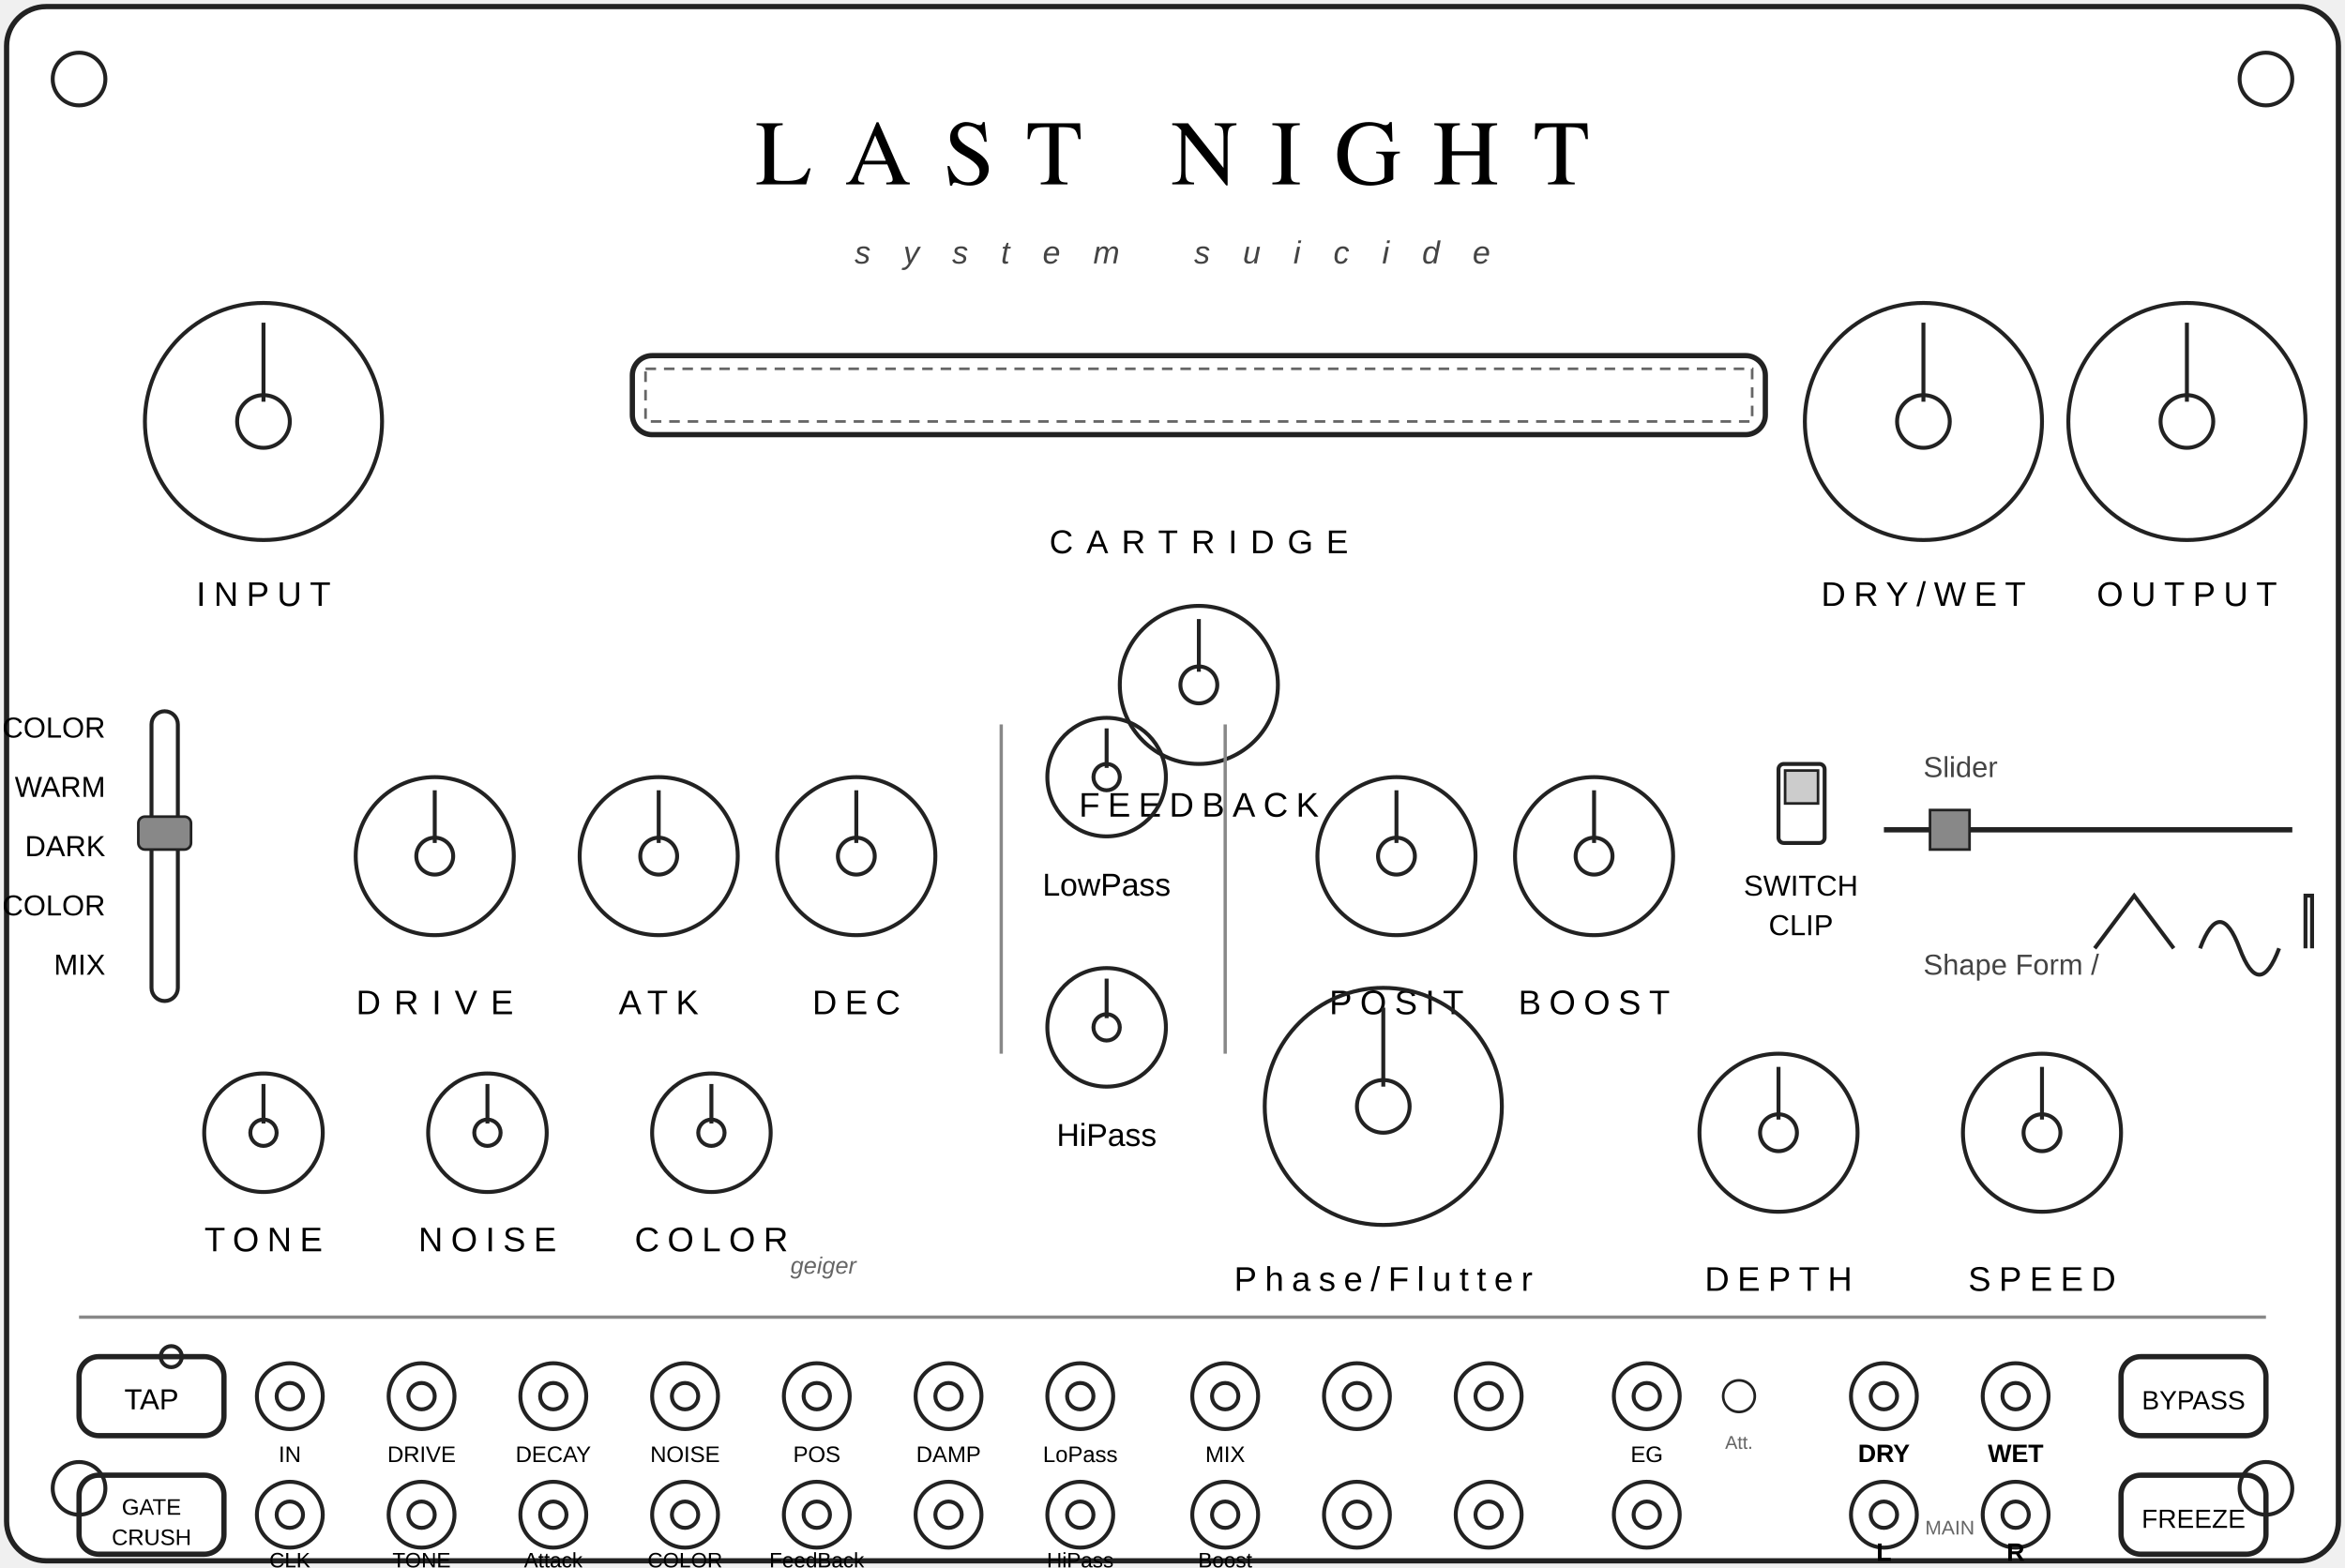
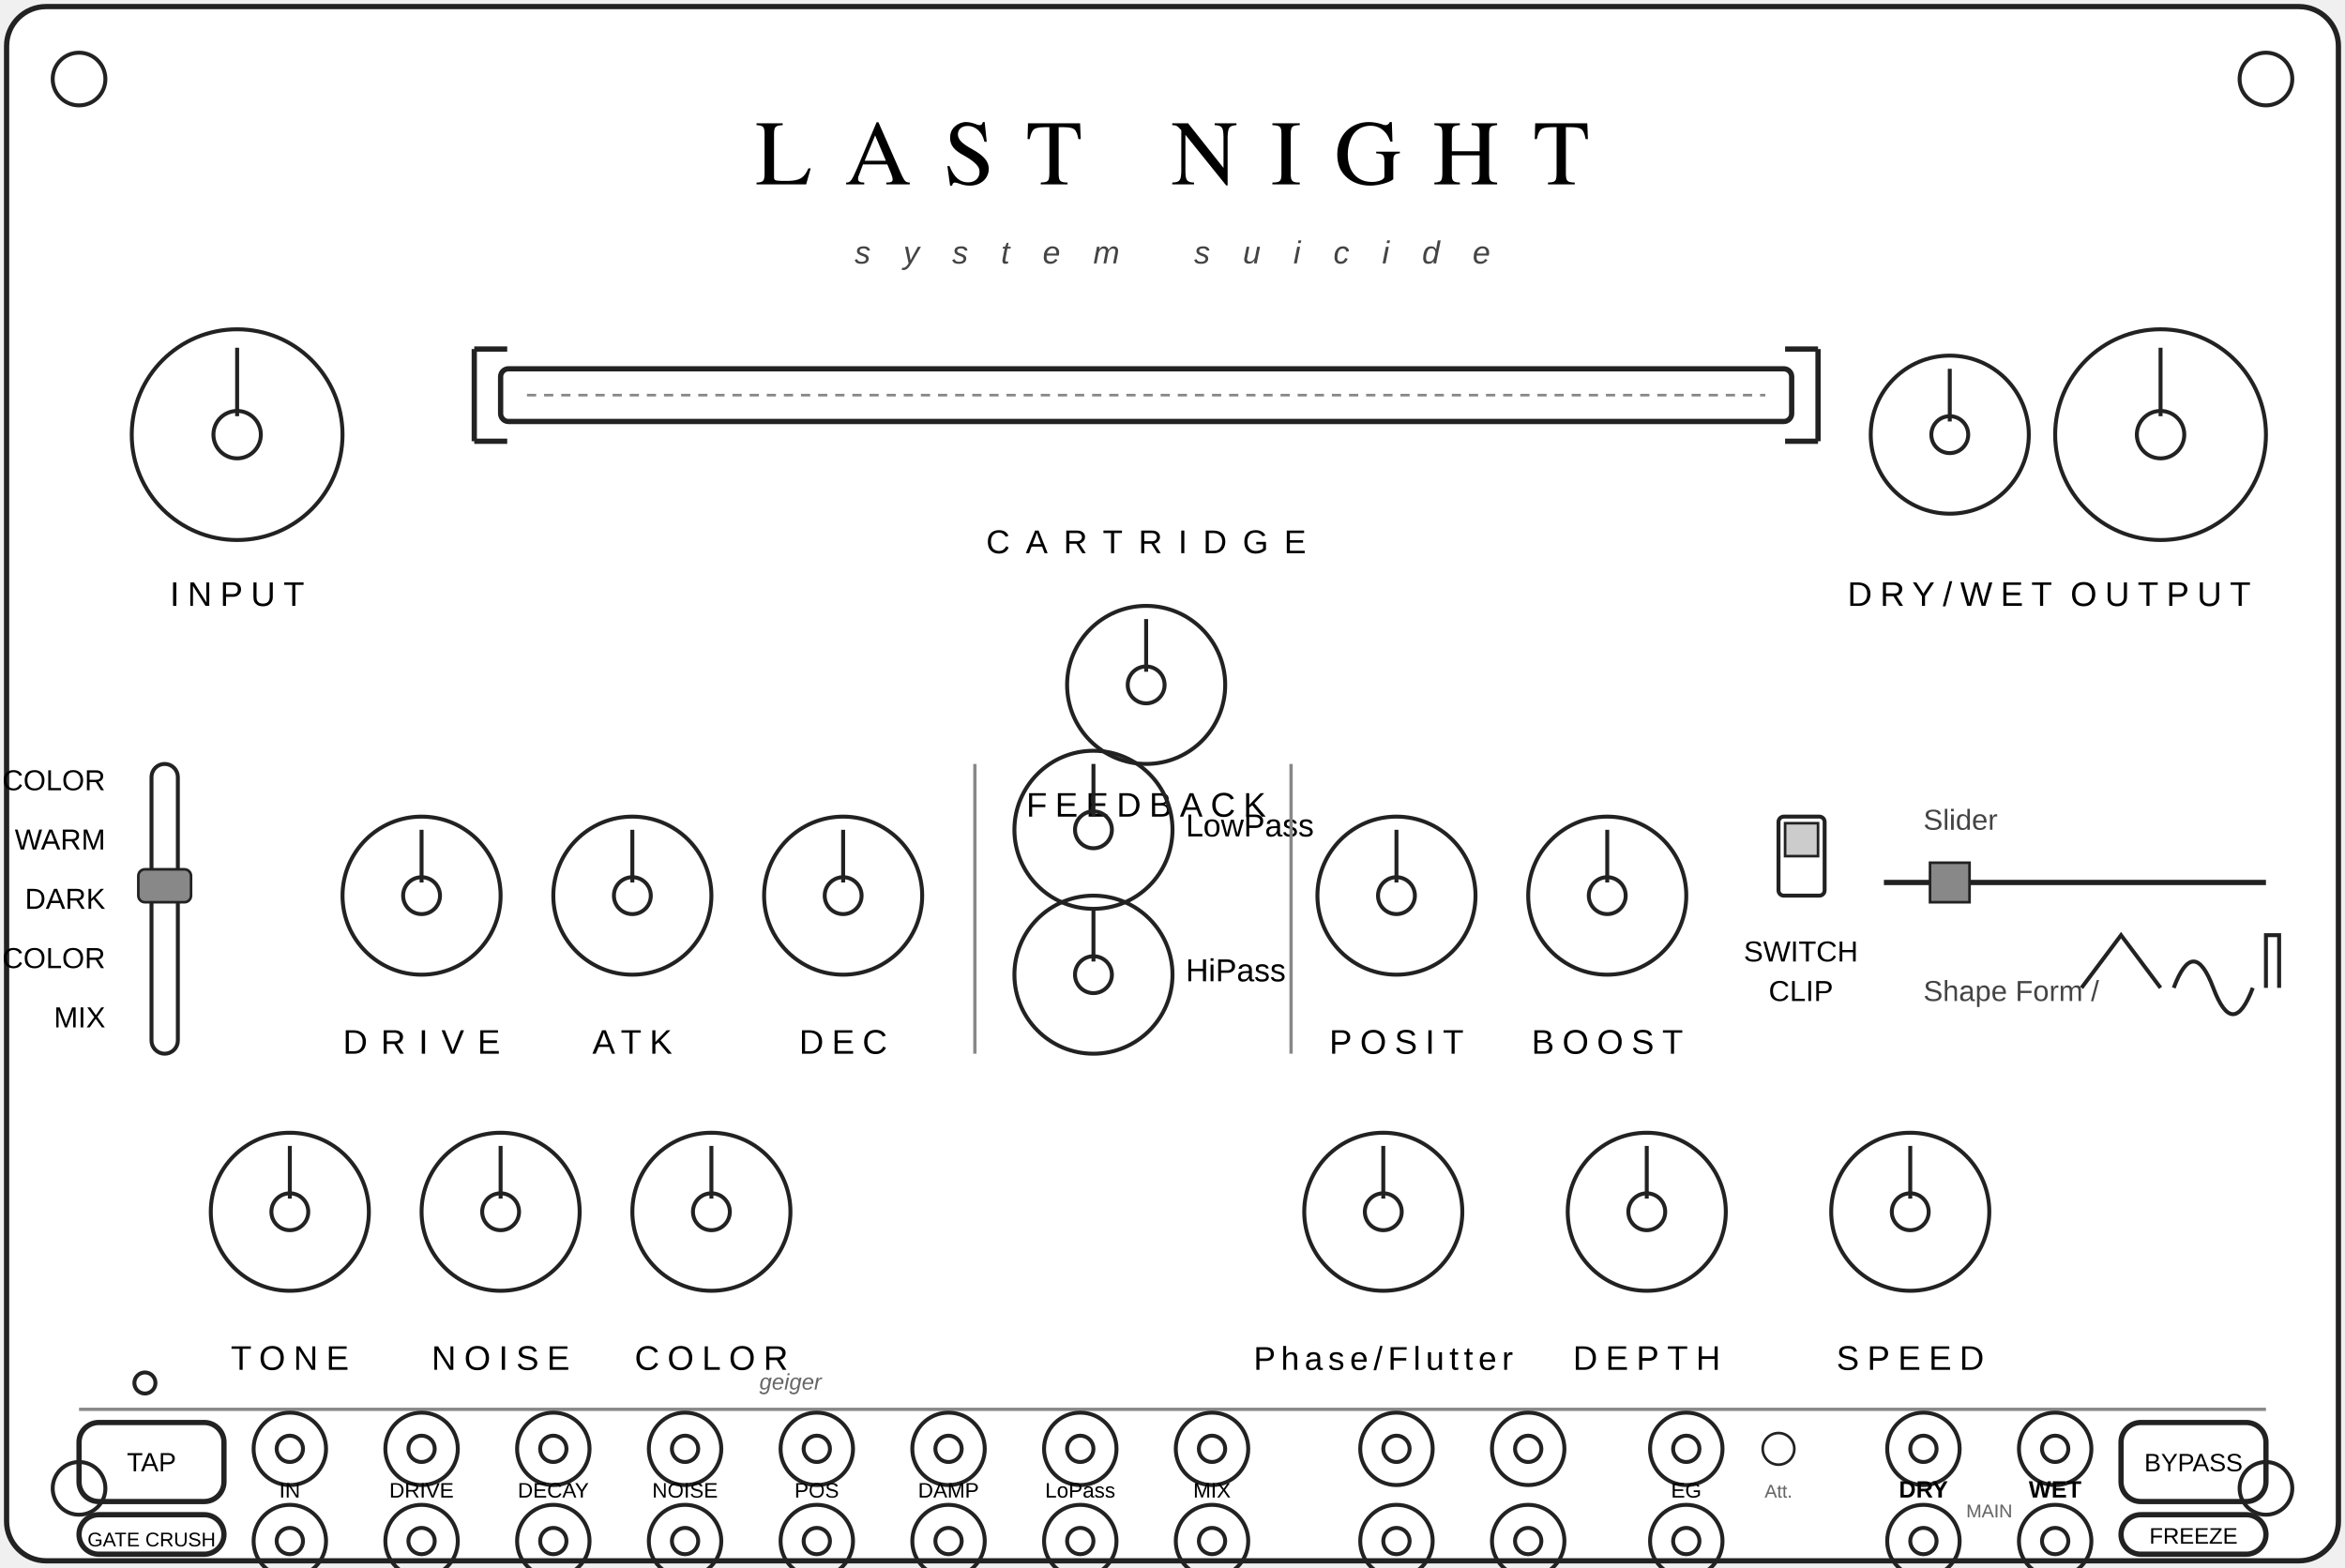
<svg xmlns="http://www.w3.org/2000/svg" xmlns:ns1="http://sodipodi.sourceforge.net/DTD/sodipodi-0.0.dtd" width="178mm" height="119mm" viewBox="0 0 178 119" version="1.1" id="svg-last-night" ns1:docname="last_night_pedal_panel.svg">
  <ns1:namedview id="namedview-main" pagecolor="#ffffff" bordercolor="#999999" borderopacity="1" showgrid="true">
    </ns1:namedview>
  <defs id="defs-main">
    <symbol id="knob-large" overflow="visible">
-       <circle cx="0" cy="0" r="9" fill="none" stroke="#222222" stroke-width="0.3" />
-       <circle cx="0" cy="0" r="2" fill="none" stroke="#222222" stroke-width="0.3" />
-       <line x1="0" y1="-1.5" x2="0" y2="-7.5" stroke="#222222" stroke-width="0.3" />
+       <circle cx="0" cy="0" r="8" fill="none" stroke="#222222" stroke-width="0.3" />
+       <circle cx="0" cy="0" r="1.8" fill="none" stroke="#222222" stroke-width="0.3" />
+       <line x1="0" y1="-1.4" x2="0" y2="-6.6" stroke="#222222" stroke-width="0.3" />
    </symbol>
-     <symbol id="knob-medium" overflow="visible">
+     <symbol id="knob" overflow="visible">
      <circle cx="0" cy="0" r="6" fill="none" stroke="#222222" stroke-width="0.3" />
      <circle cx="0" cy="0" r="1.4" fill="none" stroke="#222222" stroke-width="0.3" />
-       <line x1="0" y1="-1" x2="0" y2="-5" stroke="#222222" stroke-width="0.3" />
+       <line x1="0" y1="-1.0" x2="0" y2="-5.0" stroke="#222222" stroke-width="0.3" />
    </symbol>
-     <symbol id="knob-small" overflow="visible">
-       <circle cx="0" cy="0" r="4.5" fill="none" stroke="#222222" stroke-width="0.3" />
-       <circle cx="0" cy="0" r="1" fill="none" stroke="#222222" stroke-width="0.3" />
-       <line x1="0" y1="-0.7" x2="0" y2="-3.7" stroke="#222222" stroke-width="0.3" />
-     </symbol>
-     <symbol id="jack-mini" overflow="visible">
-       <circle cx="0" cy="0" r="2.5" fill="none" stroke="#222222" stroke-width="0.3" />
+     <symbol id="jack" overflow="visible">
+       <circle cx="0" cy="0" r="2.75" fill="none" stroke="#222222" stroke-width="0.3" />
      <circle cx="0" cy="0" r="1" fill="none" stroke="#222222" stroke-width="0.3" />
    </symbol>
    <symbol id="footswitch" overflow="visible">
      <rect x="-7" y="-5" width="14" height="10" rx="2" ry="2" fill="none" stroke="#222222" stroke-width="0.3" />
    </symbol>
    <symbol id="mounting-hole" overflow="visible">
      <circle cx="0" cy="0" r="2" fill="none" stroke="#222222" stroke-width="0.3" />
+     </symbol>
+     <symbol id="cartridge-bracket-left" overflow="visible">
+       <path d="M 0,-3.5 L 0,3.5 M 0,-3.5 L 2.5,-3.5 M 0,3.5 L 2.5,3.5" fill="none" stroke="#222222" stroke-width="0.4" />
+     </symbol>
+     <symbol id="cartridge-bracket-right" overflow="visible">
+       <path d="M 0,-3.5 L 0,3.5 M 0,-3.5 L -2.5,-3.5 M 0,3.5 L -2.5,3.5" fill="none" stroke="#222222" stroke-width="0.4" />
    </symbol>
  </defs>
  <g id="layer-outline">
    <rect x="0.5" y="0.5" width="177" height="118" rx="3" ry="3" fill="#ffffff" stroke="#222222" stroke-width="0.4" />
    <use href="#mounting-hole" x="6" y="6" />
    <use href="#mounting-hole" x="172" y="6" />
    <use href="#mounting-hole" x="6" y="113" />
    <use href="#mounting-hole" x="172" y="113" />
  </g>
  <g id="layer-title">
    <text x="89" y="14" text-anchor="middle" font-family="Cormorant Garamond, Times, serif" font-size="7" letter-spacing="2.5" fill="#000000">LAST NIGHT</text>
    <text x="89" y="20" text-anchor="middle" font-family="Helvetica Neue, Arial, sans-serif" font-size="2.4" letter-spacing="2.5" font-style="italic" fill="#444444">system suicide</text>
  </g>
  <g id="layer-top-row">
-     <use href="#knob-large" x="20" y="32" />
-     <text x="20" y="46" text-anchor="middle" font-family="Helvetica Neue, Arial, sans-serif" font-size="2.6" letter-spacing="0.6" fill="#000000">INPUT</text>
+     <use href="#knob-large" x="18" y="33" />
+     <text x="18" y="46" text-anchor="middle" font-family="Helvetica Neue, Arial, sans-serif" font-size="2.6" letter-spacing="0.6" fill="#000000">INPUT</text>
    <g id="cartridge-slot">
-       <rect x="48" y="27" width="86" height="6" rx="1.5" ry="1.5" fill="none" stroke="#222222" stroke-width="0.4" />
-       <rect x="49" y="28" width="84" height="4" fill="none" stroke="#666666" stroke-width="0.2" stroke-dasharray="0.8,0.6" />
-       <text x="91" y="42" text-anchor="middle" font-family="Helvetica Neue, Arial, sans-serif" font-size="2.5" letter-spacing="1" fill="#000000">CARTRIDGE</text>
+       <use href="#cartridge-bracket-left" x="36" y="30" />
+       <rect x="38" y="28" width="98" height="4" rx="0.6" ry="0.6" fill="none" stroke="#222222" stroke-width="0.4" />
+       <line x1="40" y1="30" x2="134" y2="30" stroke="#888888" stroke-width="0.2" stroke-dasharray="0.7,0.6" />
+       <use href="#cartridge-bracket-right" x="138" y="30" />
+       <text x="87" y="42" text-anchor="middle" font-family="Helvetica Neue, Arial, sans-serif" font-size="2.5" letter-spacing="1.2" fill="#000000">CARTRIDGE</text>
    </g>
-     <use href="#knob-medium" x="91" y="52" />
-     <text x="91" y="62" text-anchor="middle" font-family="Helvetica Neue, Arial, sans-serif" font-size="2.6" letter-spacing="0.6" fill="#000000">FEEDBACK</text>
-     <use href="#knob-large" x="146" y="32" />
-     <text x="146" y="46" text-anchor="middle" font-family="Helvetica Neue, Arial, sans-serif" font-size="2.6" letter-spacing="0.6" fill="#000000">DRY/WET</text>
-     <use href="#knob-large" x="166" y="32" />
-     <text x="166" y="46" text-anchor="middle" font-family="Helvetica Neue, Arial, sans-serif" font-size="2.6" letter-spacing="0.6" fill="#000000">OUTPUT</text>
+     <use href="#knob" x="87" y="52" />
+     <text x="87" y="62" text-anchor="middle" font-family="Helvetica Neue, Arial, sans-serif" font-size="2.6" letter-spacing="0.6" fill="#000000">FEEDBACK</text>
+     <use href="#knob" x="148" y="33" />
+     <text x="148" y="46" text-anchor="middle" font-family="Helvetica Neue, Arial, sans-serif" font-size="2.6" letter-spacing="0.6" fill="#000000">DRY/WET</text>
+     <use href="#knob-large" x="164" y="33" />
+     <text x="164" y="46" text-anchor="middle" font-family="Helvetica Neue, Arial, sans-serif" font-size="2.6" letter-spacing="0.6" fill="#000000">OUTPUT</text>
  </g>
  <g id="layer-middle-row">
    <g id="color-slider">
-       <rect x="11.5" y="54" width="2" height="22" rx="1" ry="1" fill="none" stroke="#222222" stroke-width="0.3" />
-       <rect x="10.5" y="62" width="4" height="2.5" rx="0.5" ry="0.5" fill="#888888" stroke="#222222" stroke-width="0.2" />
-       <text x="8" y="56" text-anchor="end" font-family="Helvetica Neue, Arial, sans-serif" font-size="2.2" fill="#000000">COLOR</text>
-       <text x="8" y="60.5" text-anchor="end" font-family="Helvetica Neue, Arial, sans-serif" font-size="2.2" fill="#000000">WARM</text>
-       <text x="8" y="65" text-anchor="end" font-family="Helvetica Neue, Arial, sans-serif" font-size="2.2" fill="#000000">DARK</text>
-       <text x="8" y="69.5" text-anchor="end" font-family="Helvetica Neue, Arial, sans-serif" font-size="2.2" fill="#000000">COLOR</text>
-       <text x="8" y="74" text-anchor="end" font-family="Helvetica Neue, Arial, sans-serif" font-size="2.2" fill="#000000">MIX</text>
+       <rect x="11.5" y="58" width="2" height="22" rx="1" ry="1" fill="none" stroke="#222222" stroke-width="0.3" />
+       <rect x="10.5" y="66" width="4" height="2.5" rx="0.5" ry="0.5" fill="#888888" stroke="#222222" stroke-width="0.2" />
+       <text x="8" y="60" text-anchor="end" font-family="Helvetica Neue, Arial, sans-serif" font-size="2.2" fill="#000000">COLOR</text>
+       <text x="8" y="64.5" text-anchor="end" font-family="Helvetica Neue, Arial, sans-serif" font-size="2.2" fill="#000000">WARM</text>
+       <text x="8" y="69" text-anchor="end" font-family="Helvetica Neue, Arial, sans-serif" font-size="2.2" fill="#000000">DARK</text>
+       <text x="8" y="73.5" text-anchor="end" font-family="Helvetica Neue, Arial, sans-serif" font-size="2.2" fill="#000000">COLOR</text>
+       <text x="8" y="78" text-anchor="end" font-family="Helvetica Neue, Arial, sans-serif" font-size="2.2" fill="#000000">MIX</text>
    </g>
-     <use href="#knob-medium" x="33" y="65" />
-     <text x="33" y="77" text-anchor="middle" font-family="Helvetica Neue, Arial, sans-serif" font-size="2.6" letter-spacing="1" fill="#000000">DRIVE</text>
-     <use href="#knob-medium" x="50" y="65" />
-     <text x="50" y="77" text-anchor="middle" font-family="Helvetica Neue, Arial, sans-serif" font-size="2.6" letter-spacing="0.6" fill="#000000">ATK</text>
-     <use href="#knob-medium" x="65" y="65" />
-     <text x="65" y="77" text-anchor="middle" font-family="Helvetica Neue, Arial, sans-serif" font-size="2.6" letter-spacing="0.6" fill="#000000">DEC</text>
-     <line x1="76" y1="55" x2="76" y2="80" stroke="#888888" stroke-width="0.25" />
-     <use href="#knob-small" x="84" y="59" />
-     <text x="84" y="68" text-anchor="middle" font-family="Helvetica Neue, Arial, sans-serif" font-size="2.4" fill="#000000">LowPass</text>
-     <use href="#knob-small" x="84" y="78" />
-     <text x="84" y="87" text-anchor="middle" font-family="Helvetica Neue, Arial, sans-serif" font-size="2.4" fill="#000000">HiPass</text>
-     <line x1="93" y1="55" x2="93" y2="80" stroke="#888888" stroke-width="0.25" />
-     <use href="#knob-medium" x="106" y="65" />
-     <text x="106" y="77" text-anchor="middle" font-family="Helvetica Neue, Arial, sans-serif" font-size="2.6" letter-spacing="0.6" fill="#000000">POSIT</text>
-     <use href="#knob-medium" x="121" y="65" />
-     <text x="121" y="77" text-anchor="middle" font-family="Helvetica Neue, Arial, sans-serif" font-size="2.6" letter-spacing="0.6" fill="#000000">BOOST</text>
+     <use href="#knob" x="32" y="68" />
+     <text x="32" y="80" text-anchor="middle" font-family="Helvetica Neue, Arial, sans-serif" font-size="2.6" letter-spacing="1" fill="#000000">DRIVE</text>
+     <use href="#knob" x="48" y="68" />
+     <text x="48" y="80" text-anchor="middle" font-family="Helvetica Neue, Arial, sans-serif" font-size="2.6" letter-spacing="0.6" fill="#000000">ATK</text>
+     <use href="#knob" x="64" y="68" />
+     <text x="64" y="80" text-anchor="middle" font-family="Helvetica Neue, Arial, sans-serif" font-size="2.6" letter-spacing="0.6" fill="#000000">DEC</text>
+     <line x1="74" y1="58" x2="74" y2="80" stroke="#888888" stroke-width="0.25" />
+     <use href="#knob" x="83" y="63" />
+     <text x="83" y="63.5" text-anchor="start" dx="7" font-family="Helvetica Neue, Arial, sans-serif" font-size="2.4" fill="#000000">LowPass</text>
+     <use href="#knob" x="83" y="74" />
+     <text x="83" y="74.5" text-anchor="start" dx="7" font-family="Helvetica Neue, Arial, sans-serif" font-size="2.4" fill="#000000">HiPass</text>
+     <line x1="98" y1="58" x2="98" y2="80" stroke="#888888" stroke-width="0.25" />
+     <use href="#knob" x="106" y="68" />
+     <text x="106" y="80" text-anchor="middle" font-family="Helvetica Neue, Arial, sans-serif" font-size="2.6" letter-spacing="0.6" fill="#000000">POSIT</text>
+     <use href="#knob" x="122" y="68" />
+     <text x="122" y="80" text-anchor="middle" font-family="Helvetica Neue, Arial, sans-serif" font-size="2.6" letter-spacing="0.6" fill="#000000">BOOST</text>
    <g id="switch-clip">
-       <rect x="135" y="58" width="3.5" height="6" rx="0.4" ry="0.4" fill="none" stroke="#222222" stroke-width="0.3" />
-       <rect x="135.5" y="58.5" width="2.5" height="2.5" fill="#cccccc" stroke="#222222" stroke-width="0.2" />
-       <text x="136.7" y="68" text-anchor="middle" font-family="Helvetica Neue, Arial, sans-serif" font-size="2.2" fill="#000000">SWITCH</text>
-       <text x="136.7" y="71" text-anchor="middle" font-family="Helvetica Neue, Arial, sans-serif" font-size="2.2" fill="#000000">CLIP</text>
+       <rect x="135" y="62" width="3.5" height="6" rx="0.4" ry="0.4" fill="none" stroke="#222222" stroke-width="0.3" />
+       <rect x="135.5" y="62.5" width="2.5" height="2.5" fill="#cccccc" stroke="#222222" stroke-width="0.2" />
+       <text x="136.7" y="73" text-anchor="middle" font-family="Helvetica Neue, Arial, sans-serif" font-size="2.2" fill="#000000">SWITCH</text>
+       <text x="136.7" y="76" text-anchor="middle" font-family="Helvetica Neue, Arial, sans-serif" font-size="2.2" fill="#000000">CLIP</text>
    </g>
    <g id="shape-form-slider">
-       <text x="146" y="59" text-anchor="start" font-family="Helvetica Neue, Arial, sans-serif" font-size="2.2" fill="#444444">Slider</text>
-       <line x1="143" y1="63" x2="174" y2="63" stroke="#222222" stroke-width="0.4" />
-       <rect x="146.5" y="61.5" width="3" height="3" fill="#888888" stroke="#222222" stroke-width="0.2" />
-       <text x="146" y="74" text-anchor="start" font-family="Helvetica Neue, Arial, sans-serif" font-size="2.2" fill="#444444">Shape Form /</text>
-       <path d="M 159,72 L 162,68 L 165,72" fill="none" stroke="#222222" stroke-width="0.3" />
-       <path d="M 167,72 Q 168.5,68 170,72 T 173,72" fill="none" stroke="#222222" stroke-width="0.3" />
-       <path d="M 175,72 L 175,68 L 175.5,68 L 175.5,72" fill="none" stroke="#222222" stroke-width="0.3" />
+       <text x="146" y="63" text-anchor="start" font-family="Helvetica Neue, Arial, sans-serif" font-size="2.2" fill="#444444">Slider</text>
+       <line x1="143" y1="67" x2="172" y2="67" stroke="#222222" stroke-width="0.4" />
+       <rect x="146.5" y="65.5" width="3" height="3" fill="#888888" stroke="#222222" stroke-width="0.2" />
+       <text x="146" y="76" text-anchor="start" font-family="Helvetica Neue, Arial, sans-serif" font-size="2.2" fill="#444444">Shape Form /</text>
+       <path d="M 158,75 L 161,71 L 164,75" fill="none" stroke="#222222" stroke-width="0.3" />
+       <path d="M 165,75 Q 166.5,71 168,75 T 171,75" fill="none" stroke="#222222" stroke-width="0.3" />
+       <path d="M 172,75 L 172,71 L 173,71 L 173,75" fill="none" stroke="#222222" stroke-width="0.3" />
    </g>
  </g>
  <g id="layer-fx-row">
-     <use href="#knob-small" x="20" y="86" />
-     <text x="20" y="95" text-anchor="middle" font-family="Helvetica Neue, Arial, sans-serif" font-size="2.6" letter-spacing="0.6" fill="#000000">TONE</text>
-     <use href="#knob-small" x="37" y="86" />
-     <text x="37" y="95" text-anchor="middle" font-family="Helvetica Neue, Arial, sans-serif" font-size="2.6" letter-spacing="0.6" fill="#000000">NOISE</text>
-     <use href="#knob-small" x="54" y="86" />
-     <text x="54" y="95" text-anchor="middle" font-family="Helvetica Neue, Arial, sans-serif" font-size="2.6" letter-spacing="0.6" fill="#000000">COLOR</text>
-     <text x="62.5" y="96.7" text-anchor="middle" font-family="Helvetica Neue, Arial, sans-serif" font-size="1.8" font-style="italic" fill="#666666">geiger</text>
-     <use href="#knob-large" x="105" y="84" />
-     <text x="105" y="98" text-anchor="middle" font-family="Helvetica Neue, Arial, sans-serif" font-size="2.6" letter-spacing="0.6" fill="#000000">Phase/Flutter</text>
-     <use href="#knob-medium" x="135" y="86" />
-     <text x="135" y="98" text-anchor="middle" font-family="Helvetica Neue, Arial, sans-serif" font-size="2.6" letter-spacing="0.6" fill="#000000">DEPTH</text>
-     <use href="#knob-medium" x="155" y="86" />
-     <text x="155" y="98" text-anchor="middle" font-family="Helvetica Neue, Arial, sans-serif" font-size="2.6" letter-spacing="0.6" fill="#000000">SPEED</text>
+     <use href="#knob" x="22" y="92" />
+     <text x="22" y="104" text-anchor="middle" font-family="Helvetica Neue, Arial, sans-serif" font-size="2.6" letter-spacing="0.6" fill="#000000">TONE</text>
+     <use href="#knob" x="38" y="92" />
+     <text x="38" y="104" text-anchor="middle" font-family="Helvetica Neue, Arial, sans-serif" font-size="2.6" letter-spacing="0.6" fill="#000000">NOISE</text>
+     <use href="#knob" x="54" y="92" />
+     <text x="54" y="104" text-anchor="middle" font-family="Helvetica Neue, Arial, sans-serif" font-size="2.6" letter-spacing="0.6" fill="#000000">COLOR</text>
+     <text x="60" y="105.5" text-anchor="middle" font-family="Helvetica Neue, Arial, sans-serif" font-size="1.7" font-style="italic" fill="#666666">geiger</text>
+     <use href="#knob" x="105" y="92" />
+     <text x="105" y="104" text-anchor="middle" font-family="Helvetica Neue, Arial, sans-serif" font-size="2.5" letter-spacing="0.4" fill="#000000">Phase/Flutter</text>
+     <use href="#knob" x="125" y="92" />
+     <text x="125" y="104" text-anchor="middle" font-family="Helvetica Neue, Arial, sans-serif" font-size="2.6" letter-spacing="0.6" fill="#000000">DEPTH</text>
+     <use href="#knob" x="145" y="92" />
+     <text x="145" y="104" text-anchor="middle" font-family="Helvetica Neue, Arial, sans-serif" font-size="2.6" letter-spacing="0.6" fill="#000000">SPEED</text>
  </g>
  <g id="layer-patch-bay">
-     <line x1="6" y1="100" x2="172" y2="100" stroke="#888888" stroke-width="0.25" />
-     <circle cx="13" cy="103" r="0.8" fill="none" stroke="#222222" stroke-width="0.3" />
-     <use href="#jack-mini" x="22" y="106" />
-     <text x="22" y="111" text-anchor="middle" font-family="Helvetica Neue, Arial, sans-serif" font-size="1.7" fill="#000000">IN</text>
-     <use href="#jack-mini" x="32" y="106" />
-     <text x="32" y="111" text-anchor="middle" font-family="Helvetica Neue, Arial, sans-serif" font-size="1.7" fill="#000000">DRIVE</text>
-     <use href="#jack-mini" x="42" y="106" />
-     <text x="42" y="111" text-anchor="middle" font-family="Helvetica Neue, Arial, sans-serif" font-size="1.7" fill="#000000">DECAY</text>
-     <use href="#jack-mini" x="52" y="106" />
-     <text x="52" y="111" text-anchor="middle" font-family="Helvetica Neue, Arial, sans-serif" font-size="1.7" fill="#000000">NOISE</text>
-     <use href="#jack-mini" x="62" y="106" />
-     <text x="62" y="111" text-anchor="middle" font-family="Helvetica Neue, Arial, sans-serif" font-size="1.7" fill="#000000">POS</text>
-     <use href="#jack-mini" x="72" y="106" />
-     <text x="72" y="111" text-anchor="middle" font-family="Helvetica Neue, Arial, sans-serif" font-size="1.7" fill="#000000">DAMP</text>
-     <use href="#jack-mini" x="82" y="106" />
-     <text x="82" y="111" text-anchor="middle" font-family="Helvetica Neue, Arial, sans-serif" font-size="1.7" fill="#000000">LoPass</text>
-     <use href="#jack-mini" x="93" y="106" />
-     <text x="93" y="111" text-anchor="middle" font-family="Helvetica Neue, Arial, sans-serif" font-size="1.7" fill="#000000">MIX</text>
-     <use href="#jack-mini" x="103" y="106" />
-     <use href="#jack-mini" x="113" y="106" />
-     <use href="#jack-mini" x="125" y="106" />
-     <text x="125" y="111" text-anchor="middle" font-family="Helvetica Neue, Arial, sans-serif" font-size="1.7" fill="#000000">EG</text>
-     <circle cx="132" cy="106" r="1.2" fill="none" stroke="#222222" stroke-width="0.2" />
-     <text x="132" y="110" text-anchor="middle" font-family="Helvetica Neue, Arial, sans-serif" font-size="1.4" fill="#666666">Att.</text>
-     <use href="#jack-mini" x="143" y="106" />
-     <text x="143" y="111" text-anchor="middle" font-family="Helvetica Neue, Arial, sans-serif" font-size="1.9" font-weight="bold" fill="#000000">DRY</text>
-     <use href="#jack-mini" x="153" y="106" />
-     <text x="153" y="111" text-anchor="middle" font-family="Helvetica Neue, Arial, sans-serif" font-size="1.9" font-weight="bold" fill="#000000">WET</text>
-     <use href="#jack-mini" x="22" y="115" />
-     <text x="22" y="119" text-anchor="middle" font-family="Helvetica Neue, Arial, sans-serif" font-size="1.6" fill="#000000">CLK</text>
-     <use href="#jack-mini" x="32" y="115" />
-     <text x="32" y="119" text-anchor="middle" font-family="Helvetica Neue, Arial, sans-serif" font-size="1.6" fill="#000000">TONE</text>
-     <use href="#jack-mini" x="42" y="115" />
-     <text x="42" y="119" text-anchor="middle" font-family="Helvetica Neue, Arial, sans-serif" font-size="1.6" fill="#000000">Attack</text>
-     <use href="#jack-mini" x="52" y="115" />
-     <text x="52" y="119" text-anchor="middle" font-family="Helvetica Neue, Arial, sans-serif" font-size="1.6" fill="#000000">COLOR</text>
-     <use href="#jack-mini" x="62" y="115" />
-     <text x="62" y="119" text-anchor="middle" font-family="Helvetica Neue, Arial, sans-serif" font-size="1.6" fill="#000000">FeedBack</text>
-     <use href="#jack-mini" x="72" y="115" />
-     <use href="#jack-mini" x="82" y="115" />
-     <text x="82" y="119" text-anchor="middle" font-family="Helvetica Neue, Arial, sans-serif" font-size="1.6" fill="#000000">HiPass</text>
-     <use href="#jack-mini" x="93" y="115" />
-     <text x="93" y="119" text-anchor="middle" font-family="Helvetica Neue, Arial, sans-serif" font-size="1.6" fill="#000000">Boost</text>
-     <use href="#jack-mini" x="103" y="115" />
-     <use href="#jack-mini" x="113" y="115" />
-     <use href="#jack-mini" x="125" y="115" />
-     <use href="#jack-mini" x="143" y="115" />
-     <text x="143" y="118.5" text-anchor="middle" font-family="Helvetica Neue, Arial, sans-serif" font-size="1.9" font-weight="bold" fill="#000000">L</text>
-     <text x="148" y="116.5" text-anchor="middle" font-family="Helvetica Neue, Arial, sans-serif" font-size="1.5" fill="#666666">MAIN</text>
-     <use href="#jack-mini" x="153" y="115" />
-     <text x="153" y="118.5" text-anchor="middle" font-family="Helvetica Neue, Arial, sans-serif" font-size="1.9" font-weight="bold" fill="#000000">R</text>
+     <line x1="6" y1="107" x2="172" y2="107" stroke="#888888" stroke-width="0.25" />
+     <use href="#jack" x="22" y="110" />
+     <text x="22" y="113.7" text-anchor="middle" font-family="Helvetica Neue, Arial, sans-serif" font-size="1.6" fill="#000000">IN</text>
+     <use href="#jack" x="32" y="110" />
+     <text x="32" y="113.7" text-anchor="middle" font-family="Helvetica Neue, Arial, sans-serif" font-size="1.6" fill="#000000">DRIVE</text>
+     <use href="#jack" x="42" y="110" />
+     <text x="42" y="113.7" text-anchor="middle" font-family="Helvetica Neue, Arial, sans-serif" font-size="1.6" fill="#000000">DECAY</text>
+     <use href="#jack" x="52" y="110" />
+     <text x="52" y="113.7" text-anchor="middle" font-family="Helvetica Neue, Arial, sans-serif" font-size="1.6" fill="#000000">NOISE</text>
+     <use href="#jack" x="62" y="110" />
+     <text x="62" y="113.7" text-anchor="middle" font-family="Helvetica Neue, Arial, sans-serif" font-size="1.6" fill="#000000">POS</text>
+     <use href="#jack" x="72" y="110" />
+     <text x="72" y="113.7" text-anchor="middle" font-family="Helvetica Neue, Arial, sans-serif" font-size="1.6" fill="#000000">DAMP</text>
+     <use href="#jack" x="82" y="110" />
+     <text x="82" y="113.7" text-anchor="middle" font-family="Helvetica Neue, Arial, sans-serif" font-size="1.6" fill="#000000">LoPass</text>
+     <use href="#jack" x="92" y="110" />
+     <text x="92" y="113.7" text-anchor="middle" font-family="Helvetica Neue, Arial, sans-serif" font-size="1.6" fill="#000000">MIX</text>
+     <use href="#jack" x="106" y="110" />
+     <use href="#jack" x="116" y="110" />
+     <use href="#jack" x="128" y="110" />
+     <text x="128" y="113.7" text-anchor="middle" font-family="Helvetica Neue, Arial, sans-serif" font-size="1.6" fill="#000000">EG</text>
+     <circle cx="135" cy="110" r="1.2" fill="none" stroke="#222222" stroke-width="0.2" />
+     <text x="135" y="113.7" text-anchor="middle" font-family="Helvetica Neue, Arial, sans-serif" font-size="1.4" fill="#666666">Att.</text>
+     <use href="#jack" x="146" y="110" />
+     <text x="146" y="113.7" text-anchor="middle" font-family="Helvetica Neue, Arial, sans-serif" font-size="1.8" font-weight="bold" fill="#000000">DRY</text>
+     <use href="#jack" x="156" y="110" />
+     <text x="156" y="113.7" text-anchor="middle" font-family="Helvetica Neue, Arial, sans-serif" font-size="1.8" font-weight="bold" fill="#000000">WET</text>
+     <use href="#jack" x="22" y="117" />
+     <use href="#jack" x="32" y="117" />
+     <use href="#jack" x="42" y="117" />
+     <use href="#jack" x="52" y="117" />
+     <use href="#jack" x="62" y="117" />
+     <use href="#jack" x="72" y="117" />
+     <use href="#jack" x="82" y="117" />
+     <use href="#jack" x="92" y="117" />
+     <use href="#jack" x="106" y="117" />
+     <use href="#jack" x="116" y="117" />
+     <use href="#jack" x="128" y="117" />
+     <use href="#jack" x="146" y="117" />
+     <use href="#jack" x="156" y="117" />
+     <text x="151" y="115.2" text-anchor="middle" font-family="Helvetica Neue, Arial, sans-serif" font-size="1.4" fill="#666666">MAIN</text>
+     <text x="146" y="120.5" text-anchor="middle" font-family="Helvetica Neue, Arial, sans-serif" font-size="1.8" font-weight="bold" fill="#000000">L</text>
+     <text x="156" y="120.5" text-anchor="middle" font-family="Helvetica Neue, Arial, sans-serif" font-size="1.8" font-weight="bold" fill="#000000">R</text>
  </g>
  <g id="layer-footswitches">
+     <circle cx="11" cy="105" r="0.8" fill="none" stroke="#222222" stroke-width="0.3" />
    <g id="footswitch-tap">
-       <rect x="6" y="103" width="11" height="6" rx="1.5" ry="1.5" fill="none" stroke="#222222" stroke-width="0.4" />
-       <text x="11.5" y="107" text-anchor="middle" font-family="Helvetica Neue, Arial, sans-serif" font-size="2.2" fill="#000000">TAP</text>
+       <rect x="6" y="108" width="11" height="6" rx="1.5" ry="1.5" fill="none" stroke="#222222" stroke-width="0.4" />
+       <text x="11.5" y="111.7" text-anchor="middle" font-family="Helvetica Neue, Arial, sans-serif" font-size="2.0" fill="#000000">TAP</text>
    </g>
    <g id="footswitch-gate-crush">
-       <rect x="6" y="112" width="11" height="6" rx="1.5" ry="1.5" fill="none" stroke="#222222" stroke-width="0.4" />
-       <text x="11.5" y="115" text-anchor="middle" font-family="Helvetica Neue, Arial, sans-serif" font-size="1.7" fill="#000000">GATE</text>
-       <text x="11.5" y="117.3" text-anchor="middle" font-family="Helvetica Neue, Arial, sans-serif" font-size="1.7" fill="#000000">CRUSH</text>
+       <rect x="6" y="115" width="11" height="3" rx="1.5" ry="1.5" fill="none" stroke="#222222" stroke-width="0.4" />
+       <text x="11.5" y="117.4" text-anchor="middle" font-family="Helvetica Neue, Arial, sans-serif" font-size="1.5" fill="#000000">GATE CRUSH</text>
    </g>
    <g id="footswitch-bypass">
-       <rect x="161" y="103" width="11" height="6" rx="1.5" ry="1.5" fill="none" stroke="#222222" stroke-width="0.4" />
-       <text x="166.5" y="107" text-anchor="middle" font-family="Helvetica Neue, Arial, sans-serif" font-size="2.0" fill="#000000">BYPASS</text>
+       <rect x="161" y="108" width="11" height="6" rx="1.5" ry="1.5" fill="none" stroke="#222222" stroke-width="0.4" />
+       <text x="166.5" y="111.7" text-anchor="middle" font-family="Helvetica Neue, Arial, sans-serif" font-size="1.9" fill="#000000">BYPASS</text>
    </g>
    <g id="footswitch-freeze">
-       <rect x="161" y="112" width="11" height="6" rx="1.5" ry="1.5" fill="none" stroke="#222222" stroke-width="0.4" />
-       <text x="166.5" y="116" text-anchor="middle" font-family="Helvetica Neue, Arial, sans-serif" font-size="2.0" fill="#000000">FREEZE</text>
+       <rect x="161" y="115" width="11" height="3" rx="1.5" ry="1.5" fill="none" stroke="#222222" stroke-width="0.4" />
+       <text x="166.5" y="117.2" text-anchor="middle" font-family="Helvetica Neue, Arial, sans-serif" font-size="1.7" fill="#000000">FREEZE</text>
    </g>
  </g>
  <g id="layer-metadata" style="display:none">
    <text x="2" y="2" font-family="monospace" font-size="1" fill="#888888">Last Night pedal panel — 178×119mm (Eventide ModFactor class)</text>
-     <text x="2" y="3.5" font-family="monospace" font-size="1" fill="#888888">v3.0 — dual SKU + phaser + vinyl FX engine</text>
+     <text x="2" y="3.5" font-family="monospace" font-size="1" fill="#888888">v3.1 — Taiga-style uniform knobs, dual cartridge brackets, aligned grid</text>
+     <text x="2" y="5" font-family="monospace" font-size="1" fill="#888888">Knobs: R=8 (anchor) / R=6 (uniform). Jacks: R=2.75. Knob:jack ratio 2.2:1</text>
  </g>
</svg>
